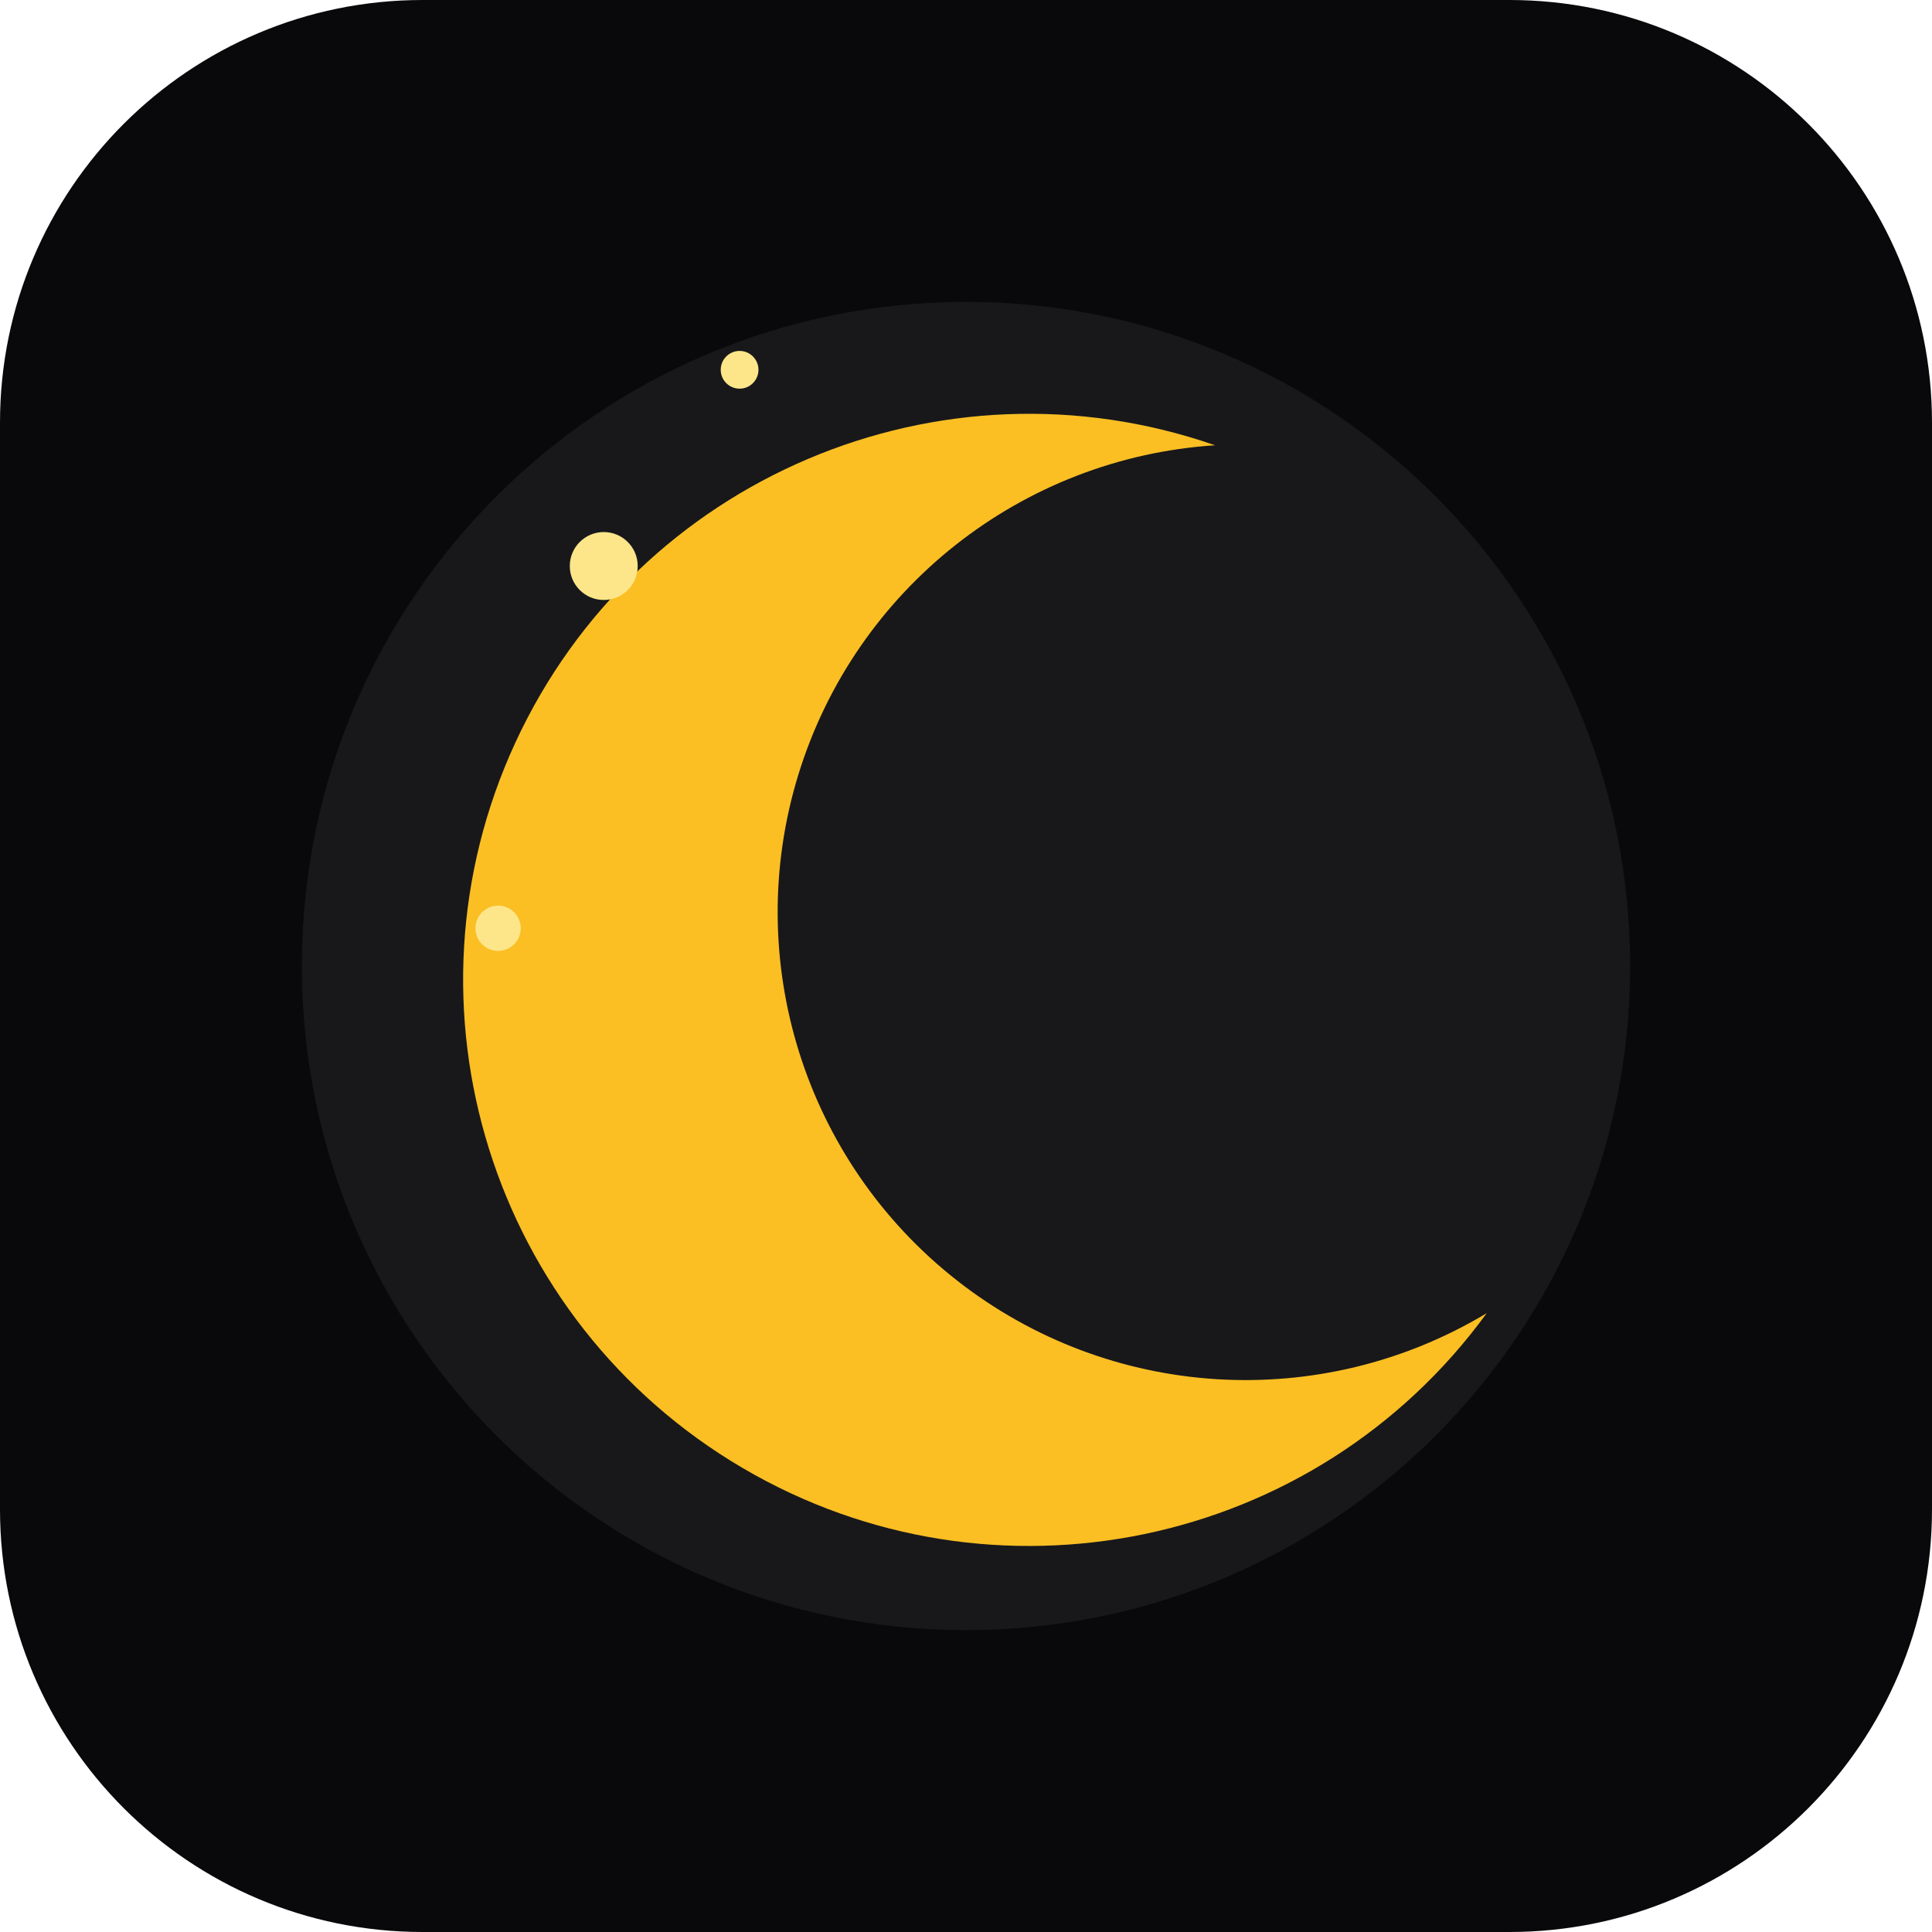
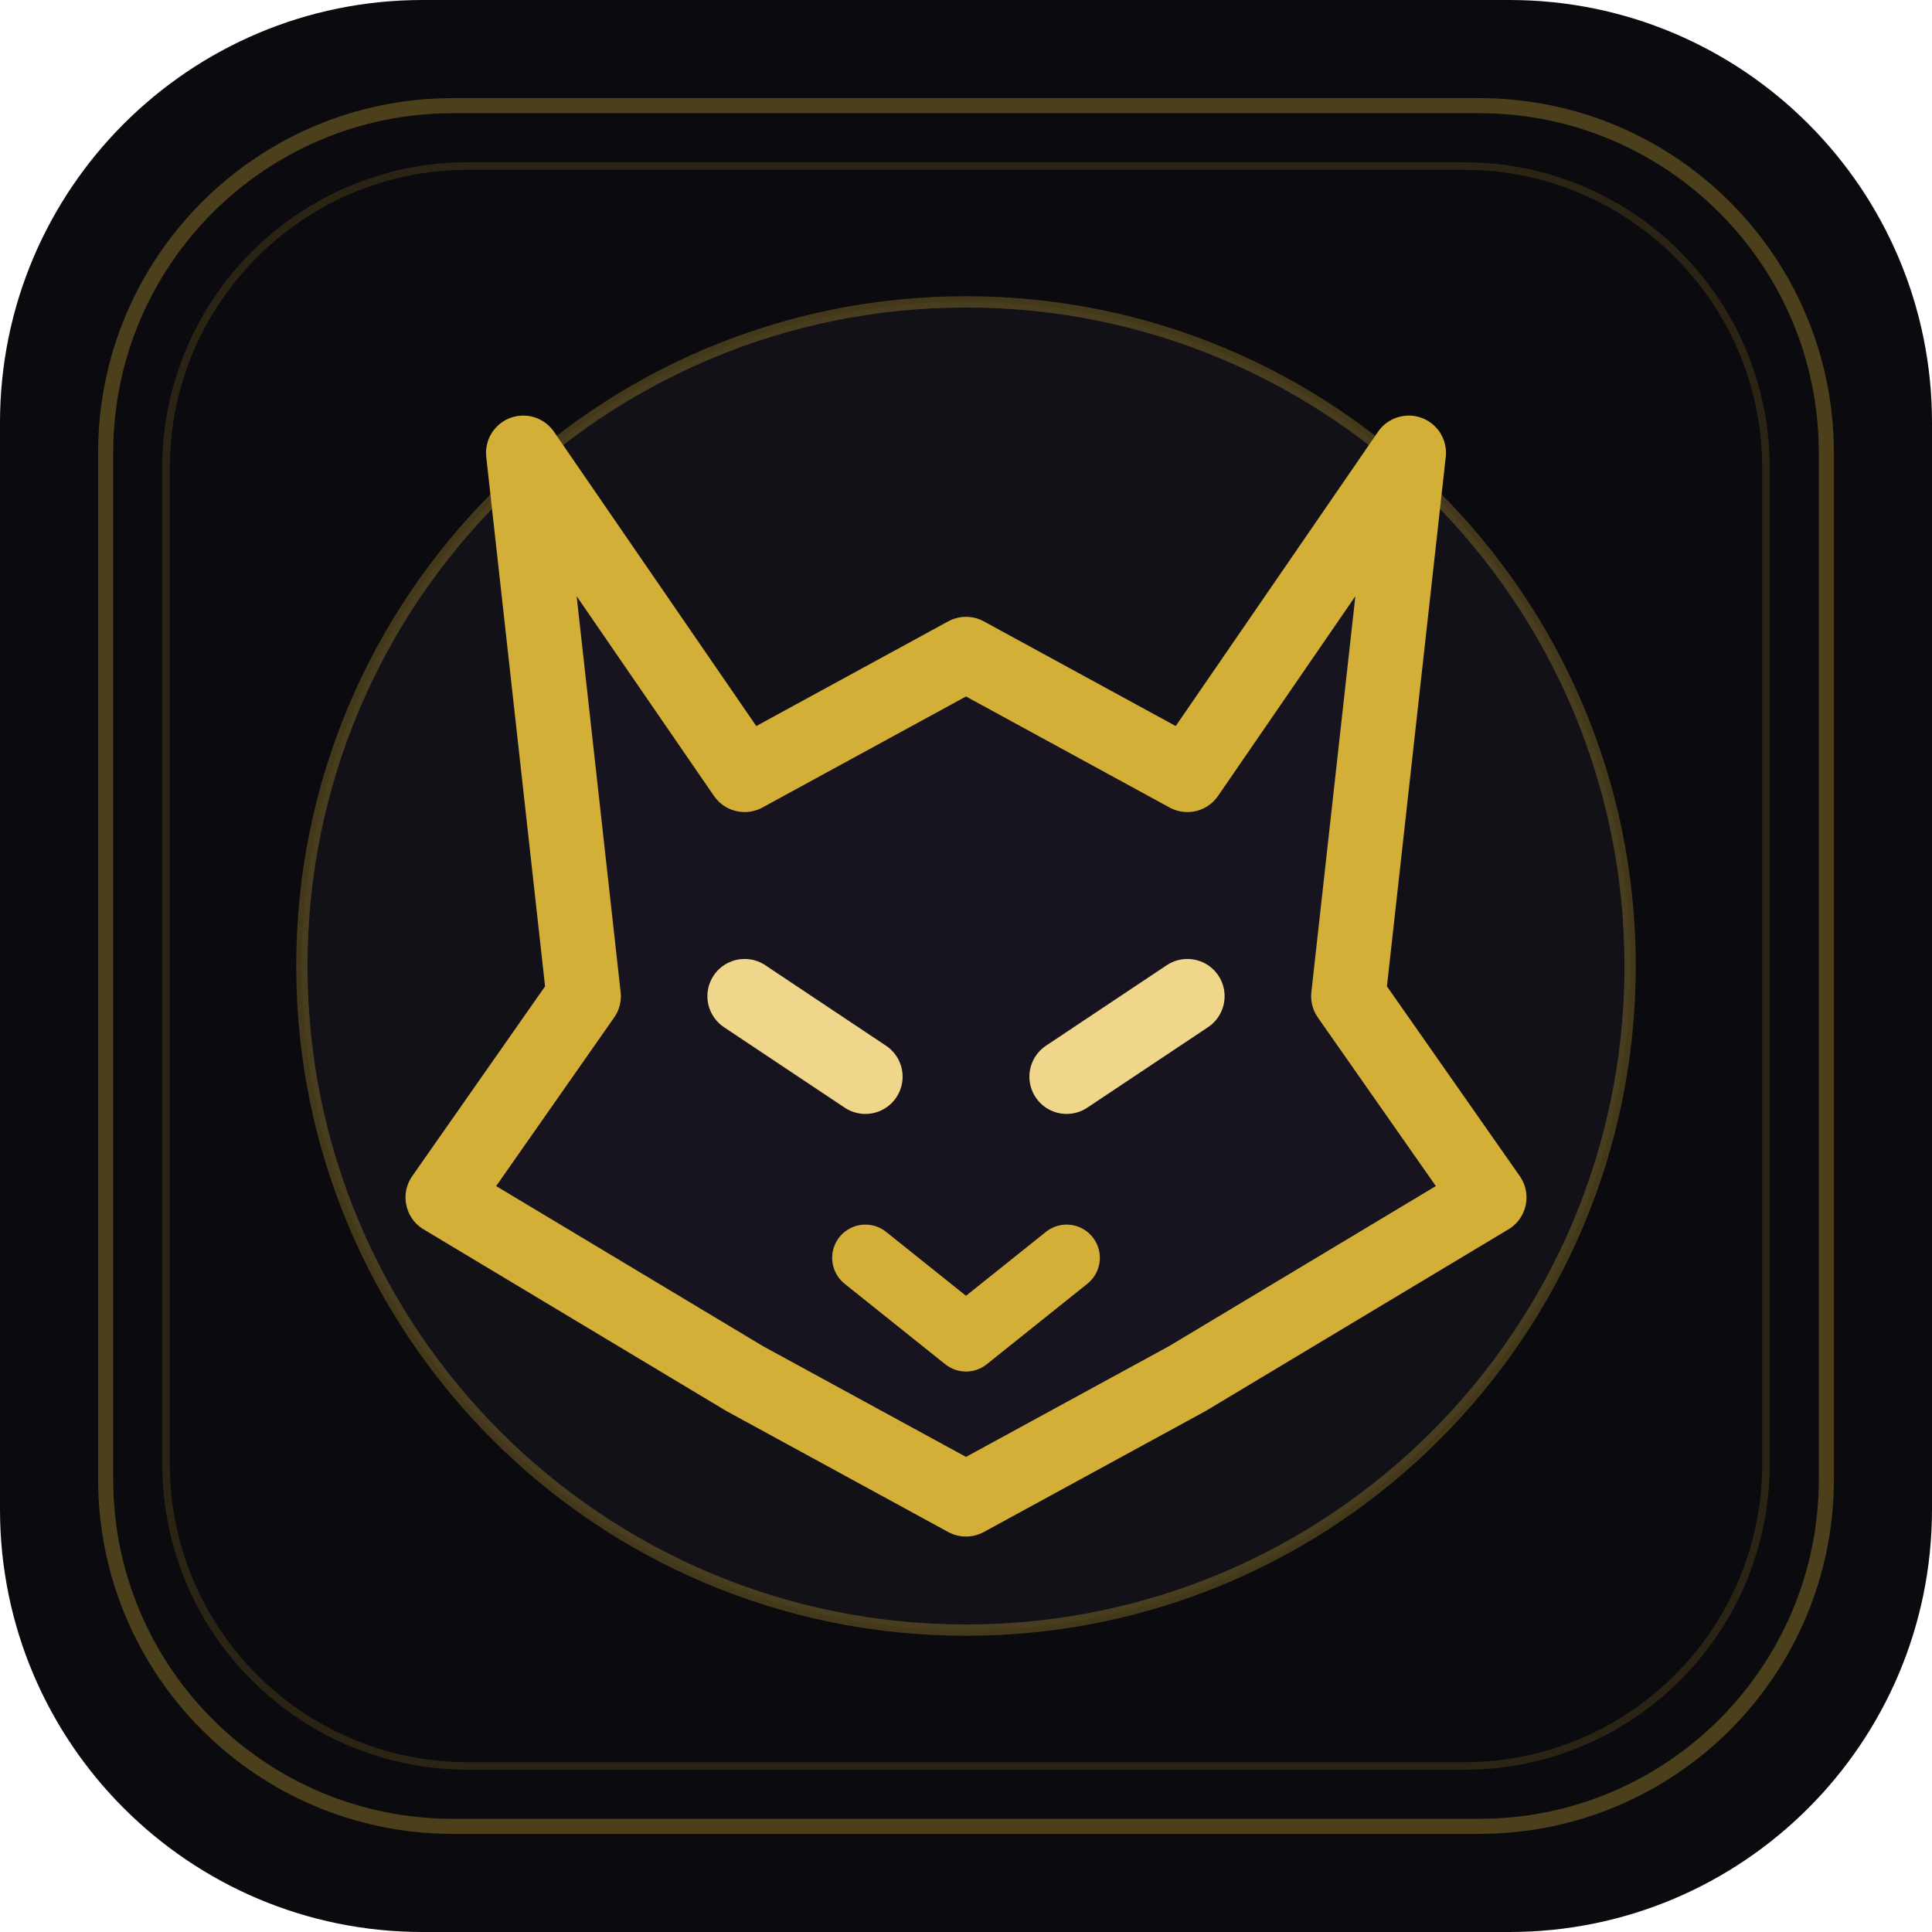
- <svg xmlns="http://www.w3.org/2000/svg" viewBox="0 0 512 512">
-   <rect width="512" height="512" rx="112" fill="#09090b" />
-   <circle cx="256" cy="256" r="176" fill="#18181b" />
-   <path d="M322 118a150 150 0 1 0 72 230 124 124 0 1 1-72-230z" fill="#fbbf24" />
-   <circle cx="160" cy="150" r="9" fill="#fde68a" />
-   <circle cx="132" cy="246" r="6" fill="#fde68a" />
-   <circle cx="196" cy="98" r="5" fill="#fde68a" />
+ <svg xmlns="http://www.w3.org/2000/svg" viewBox="0 0 512 512" fill="none">
+   <rect width="512" height="512" rx="112" fill="#0b0a0e" />
+   <rect x="28" y="28" width="456" height="456" rx="92" stroke="#d4af37" stroke-opacity="0.32" stroke-width="4" />
+   <rect x="44" y="44" width="424" height="424" rx="80" stroke="#d4af37" stroke-opacity="0.16" stroke-width="2" />
+   <circle cx="256" cy="256" r="176" fill="#131118" stroke="#d4af37" stroke-opacity="0.28" stroke-width="3" />
+   <g transform="translate(64, 56) scale(10.6667)">
+     <path d="M7 6L12.5 14L18 11L23.5 14L29 6L27.5 19.5L31 24.5L23.5 29L18 32L12.5 29L5 24.5L8.5 19.5L7 6Z" fill="#17141f" stroke="#d4af37" stroke-width="1.85" stroke-linejoin="round" />
+     <path d="M12.5 19.5L15.5 21.5M23.5 19.5L20.5 21.5" stroke="#f0d68a" stroke-width="1.85" stroke-linecap="round" />
+     <path d="M15.5 26L18 28L20.5 26" stroke="#d4af37" stroke-width="1.65" stroke-linecap="round" stroke-linejoin="round" />
+   </g>
</svg>
